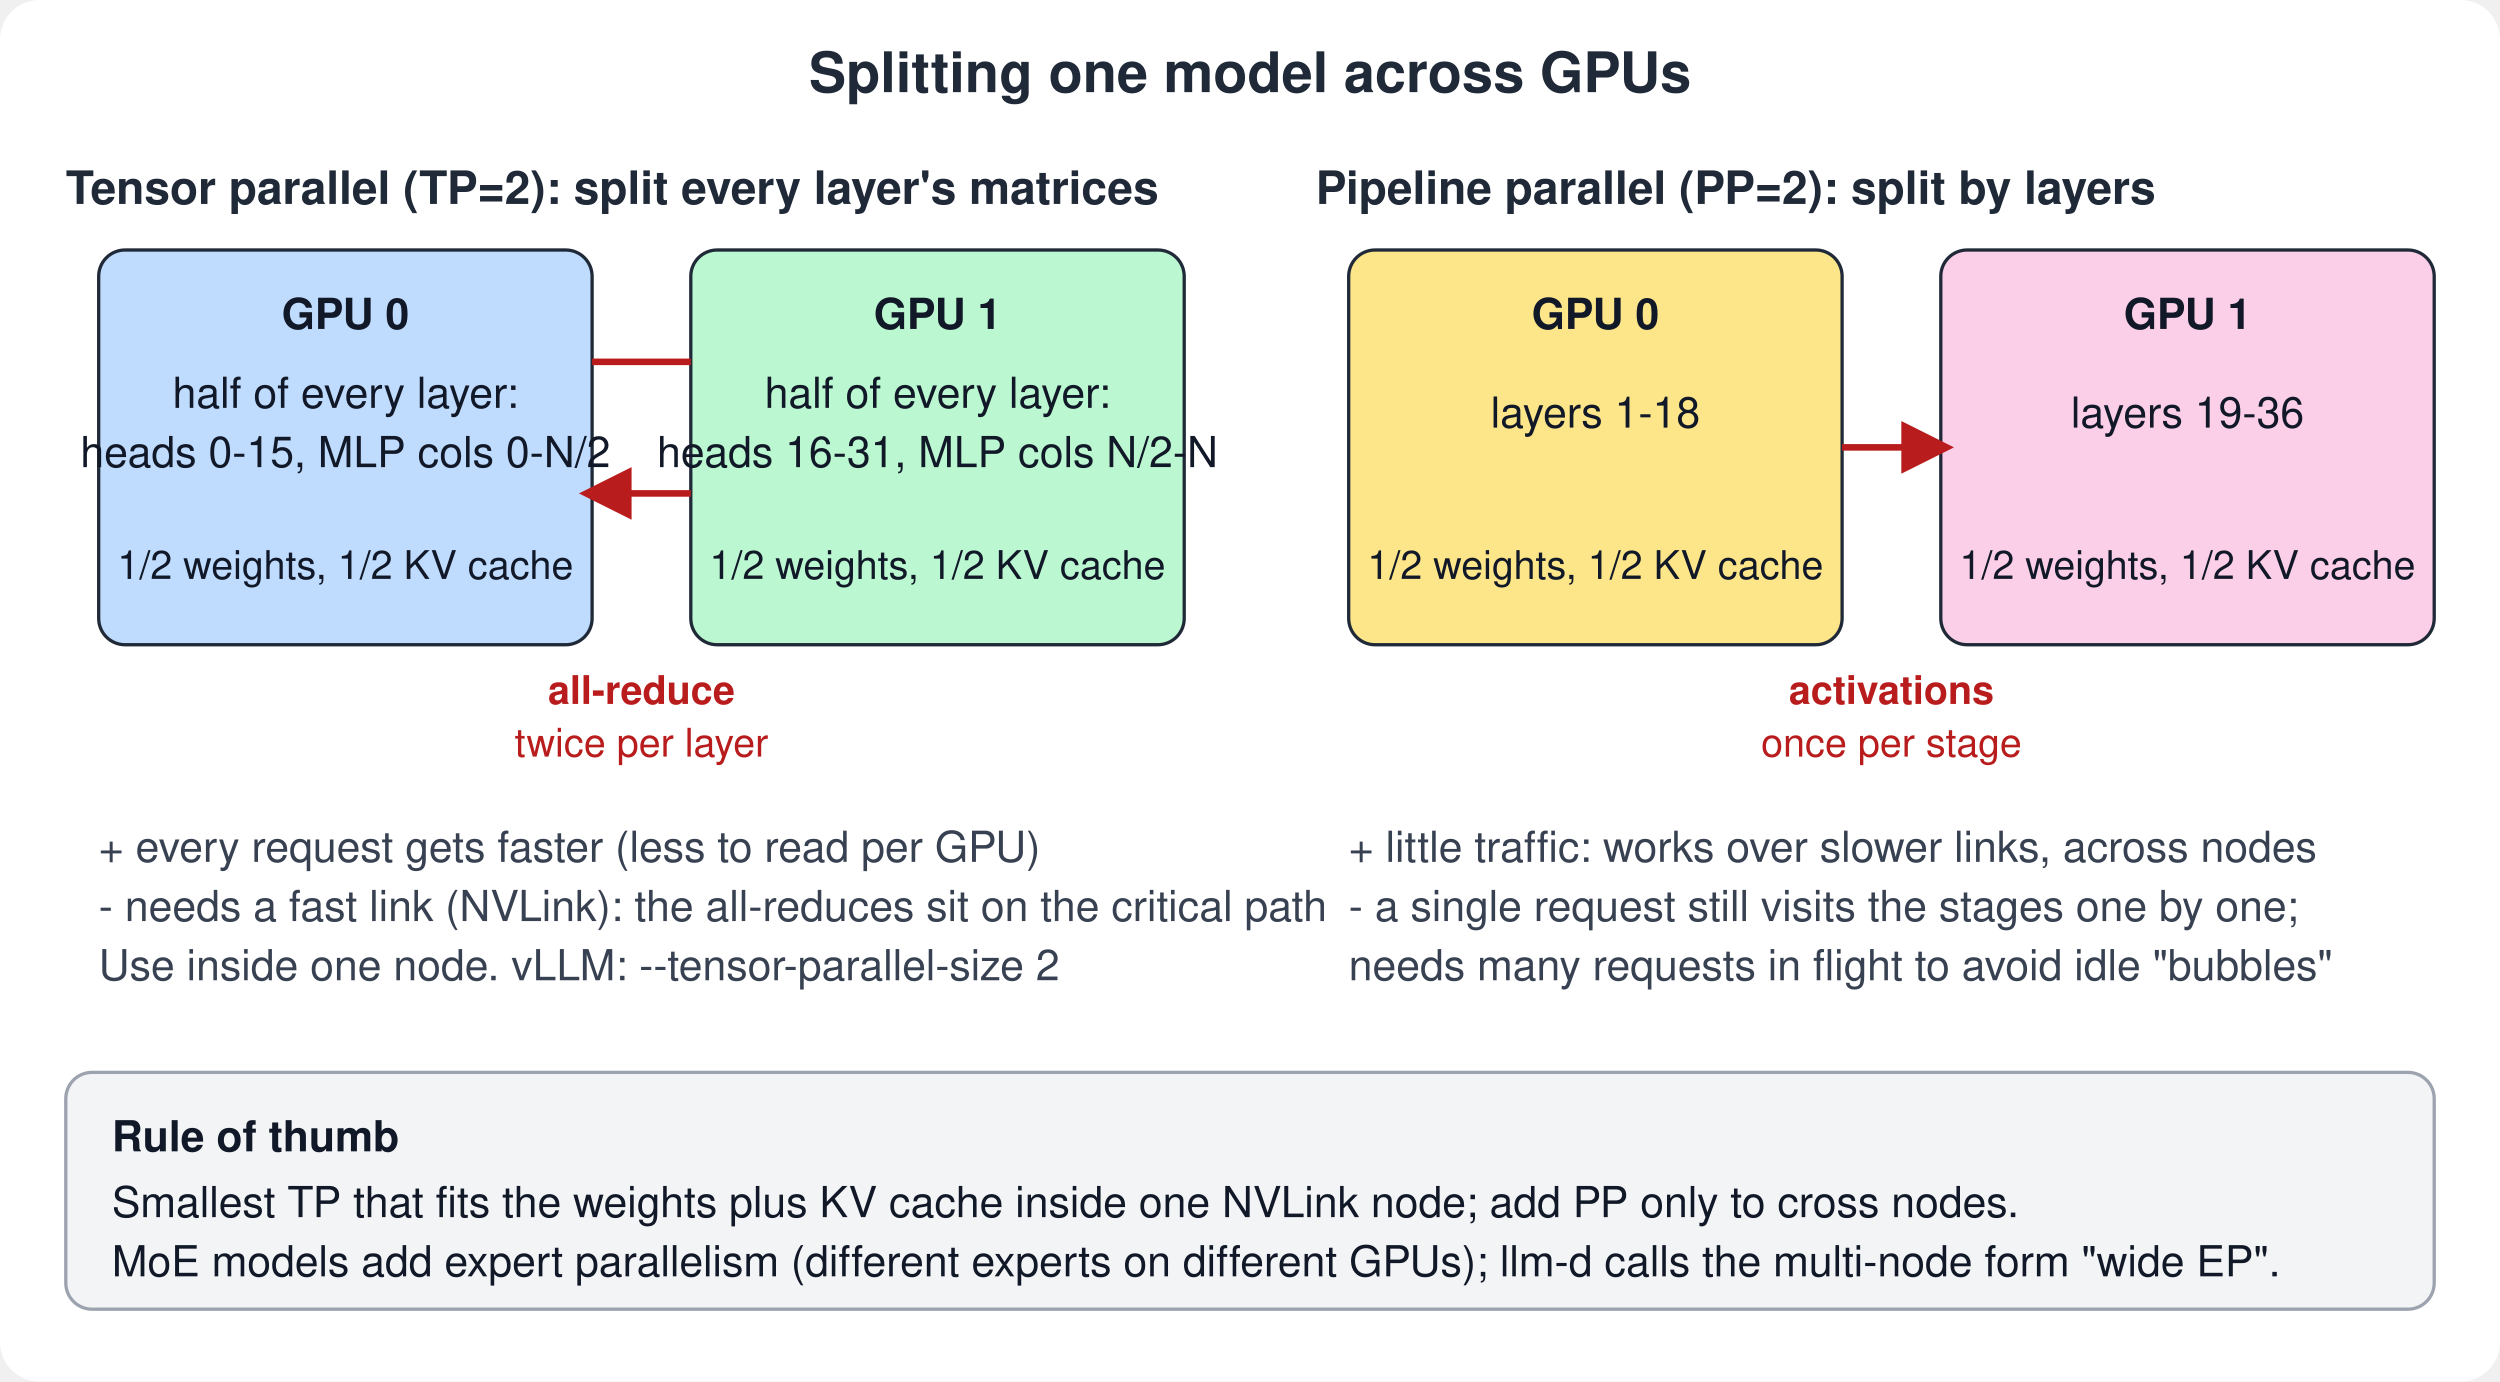
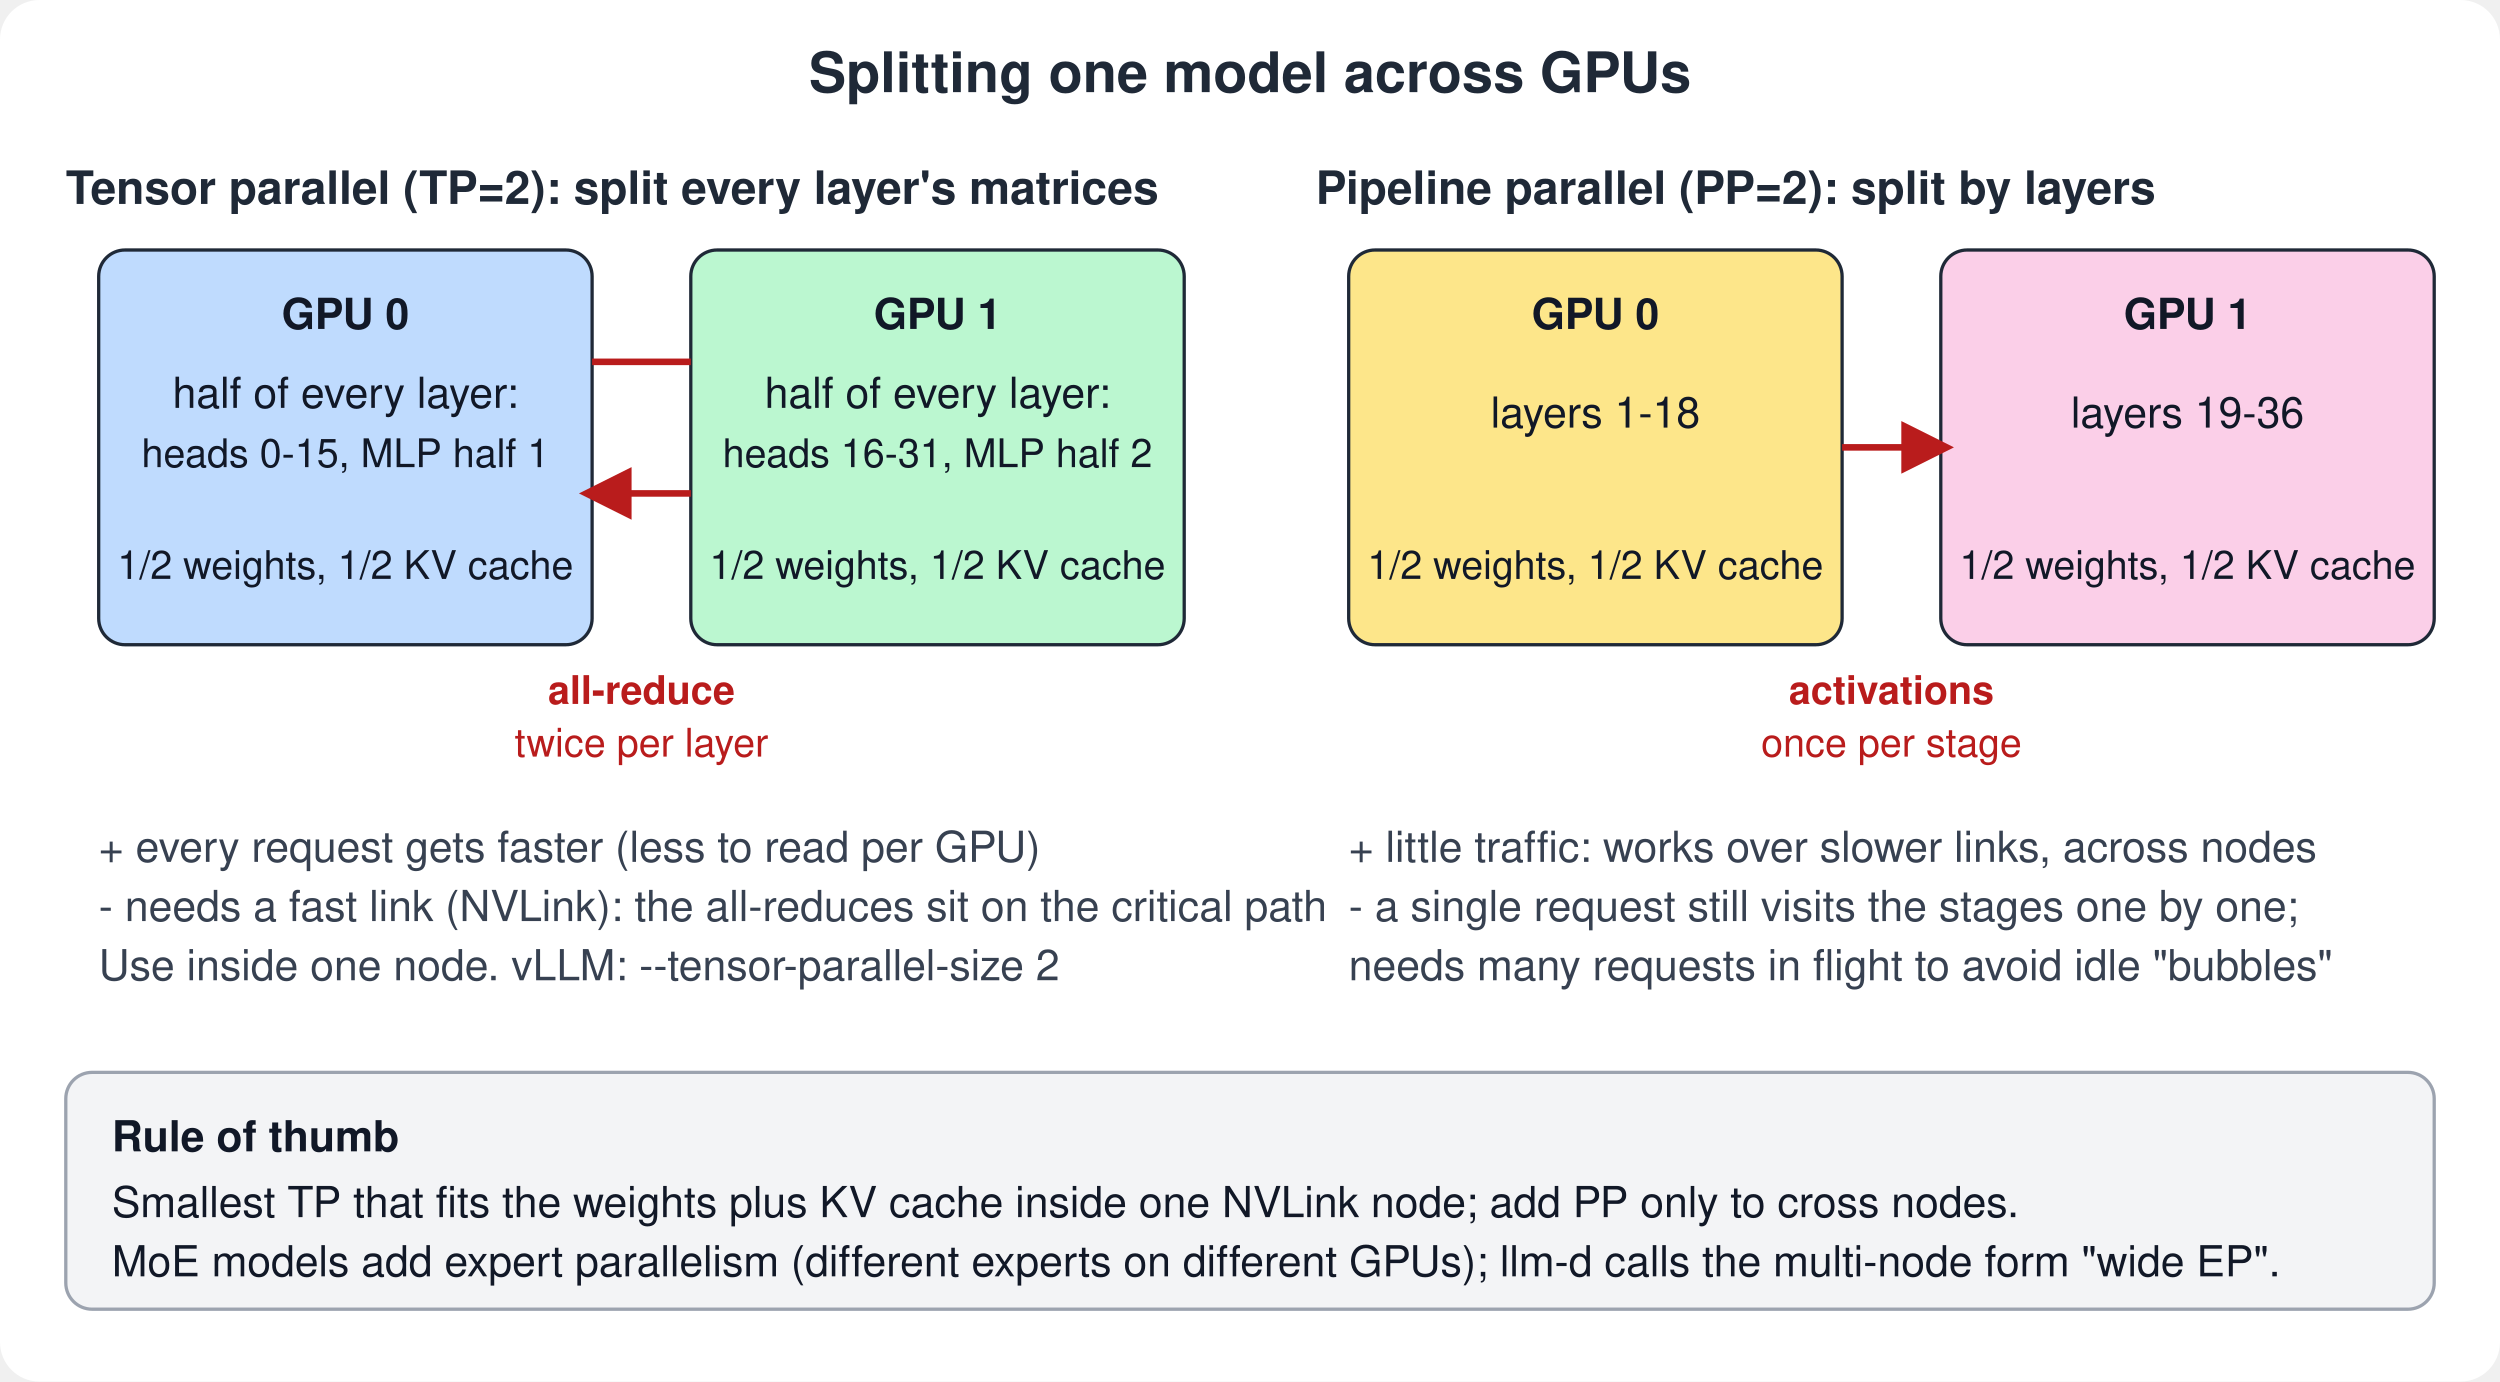
<svg xmlns="http://www.w3.org/2000/svg" viewBox="0 0 760 420" font-family="Helvetica, Arial, sans-serif" font-size="13">
  <rect width="760" height="420" rx="12" fill="#ffffff" />
  <text x="380" y="28" text-anchor="middle" font-size="17" font-weight="bold" fill="#1f2937">Splitting one model across GPUs</text>
  <text x="20" y="62" font-size="14" font-weight="bold" fill="#1f2937">Tensor parallel (TP=2): split every layer's matrices</text>
  <g stroke="#1f2937">
    <rect x="30" y="76" width="150" height="120" rx="8" fill="#bfdbfe" />
    <rect x="210" y="76" width="150" height="120" rx="8" fill="#bbf7d0" />
  </g>
  <g fill="#111827" text-anchor="middle">
    <text x="105" y="100" font-weight="bold">GPU 0</text>
    <text x="285" y="100" font-weight="bold">GPU 1</text>
    <text x="105" y="124">half of every layer:</text>
-     <text x="105" y="142">heads 0-15, MLP cols 0-N/2</text>
+     <text x="105" y="142" font-size="12">heads 0-15, MLP half 1</text>
    <text x="285" y="124">half of every layer:</text>
-     <text x="285" y="142">heads 16-31, MLP cols N/2-N</text>
+     <text x="285" y="142" font-size="12">heads 16-31, MLP half 2</text>
    <text x="105" y="176" font-size="12">1/2 weights, 1/2 KV cache</text>
    <text x="285" y="176" font-size="12">1/2 weights, 1/2 KV cache</text>
  </g>
  <path d="M180 110 H210 M210 150 H180" stroke="#b91c1c" stroke-width="2" marker-end="url(#a)" fill="none" />
  <text x="195" y="214" text-anchor="middle" fill="#b91c1c" font-size="12" font-weight="bold">all-reduce</text>
  <text x="195" y="230" text-anchor="middle" fill="#b91c1c" font-size="12">twice per layer</text>
  <text x="30" y="262" fill="#374151">+ every request gets faster (less to read per GPU)</text>
  <text x="30" y="280" fill="#374151">- needs a fast link (NVLink): the all-reduces sit on the critical path</text>
  <text x="30" y="298" fill="#374151">Use inside one node. vLLM: --tensor-parallel-size 2</text>
  <text x="400" y="62" font-size="14" font-weight="bold" fill="#1f2937">Pipeline parallel (PP=2): split by layers</text>
  <g stroke="#1f2937">
    <rect x="410" y="76" width="150" height="120" rx="8" fill="#fde68a" />
    <rect x="590" y="76" width="150" height="120" rx="8" fill="#fbcfe8" />
  </g>
  <g fill="#111827" text-anchor="middle">
    <text x="485" y="100" font-weight="bold">GPU 0</text>
    <text x="665" y="100" font-weight="bold">GPU 1</text>
    <text x="485" y="130">layers 1-18</text>
    <text x="665" y="130">layers 19-36</text>
    <text x="485" y="176" font-size="12">1/2 weights, 1/2 KV cache</text>
    <text x="665" y="176" font-size="12">1/2 weights, 1/2 KV cache</text>
  </g>
  <path d="M560 136 H590" stroke="#b91c1c" stroke-width="2" fill="none" marker-end="url(#a)" />
  <text x="575" y="214" text-anchor="middle" fill="#b91c1c" font-size="12" font-weight="bold">activations</text>
  <text x="575" y="230" text-anchor="middle" fill="#b91c1c" font-size="12">once per stage</text>
  <text x="410" y="262" fill="#374151">+ little traffic: works over slower links, across nodes</text>
  <text x="410" y="280" fill="#374151">- a single request still visits the stages one by one;</text>
  <text x="410" y="298" fill="#374151">  needs many requests in flight to avoid idle "bubbles"</text>
  <rect x="20" y="326" width="720" height="72" rx="8" fill="#f3f4f6" stroke="#9ca3af" />
  <text x="34" y="350" fill="#111827" font-weight="bold">Rule of thumb</text>
  <text x="34" y="370" fill="#111827">Smallest TP that fits the weights plus KV cache inside one NVLink node; add PP only to cross nodes.</text>
  <text x="34" y="388" fill="#111827">MoE models add expert parallelism (different experts on different GPUs); llm-d calls the multi-node form "wide EP".</text>
  <defs>
    <marker id="a" markerWidth="8" markerHeight="8" refX="6" refY="4" orient="auto">
      <path d="M0 0 L8 4 L0 8 z" fill="#b91c1c" />
    </marker>
  </defs>
</svg>
